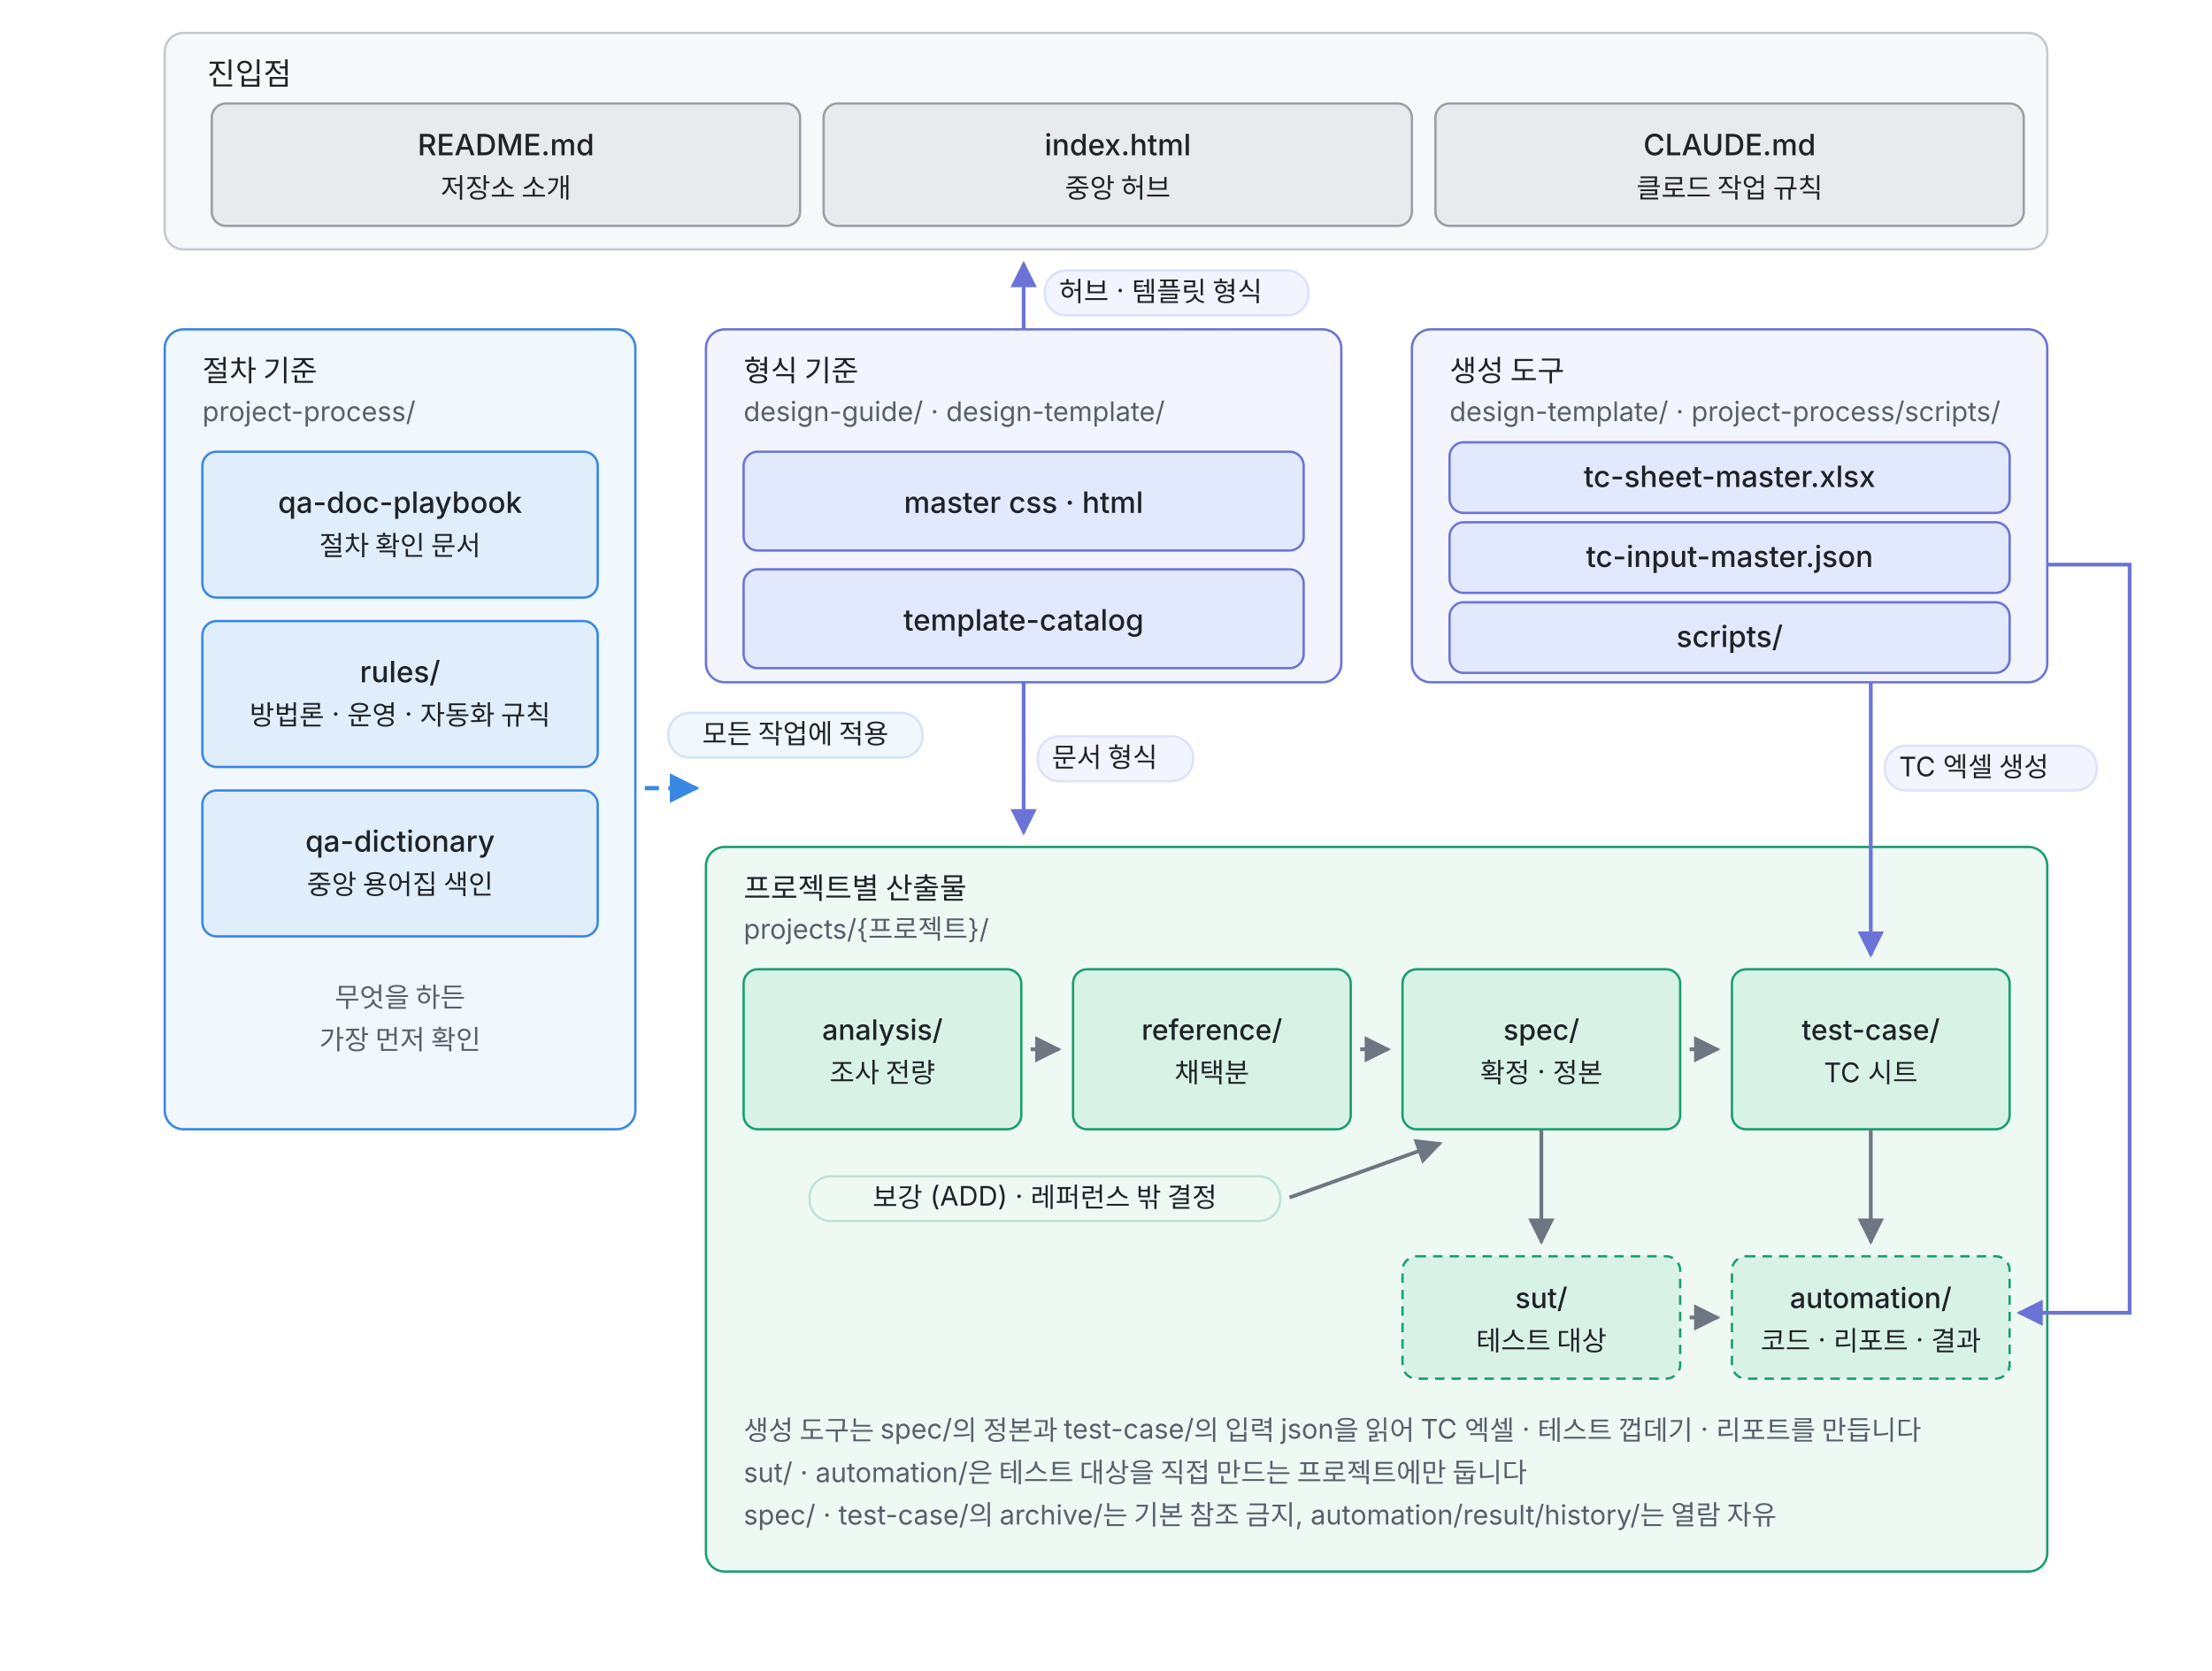
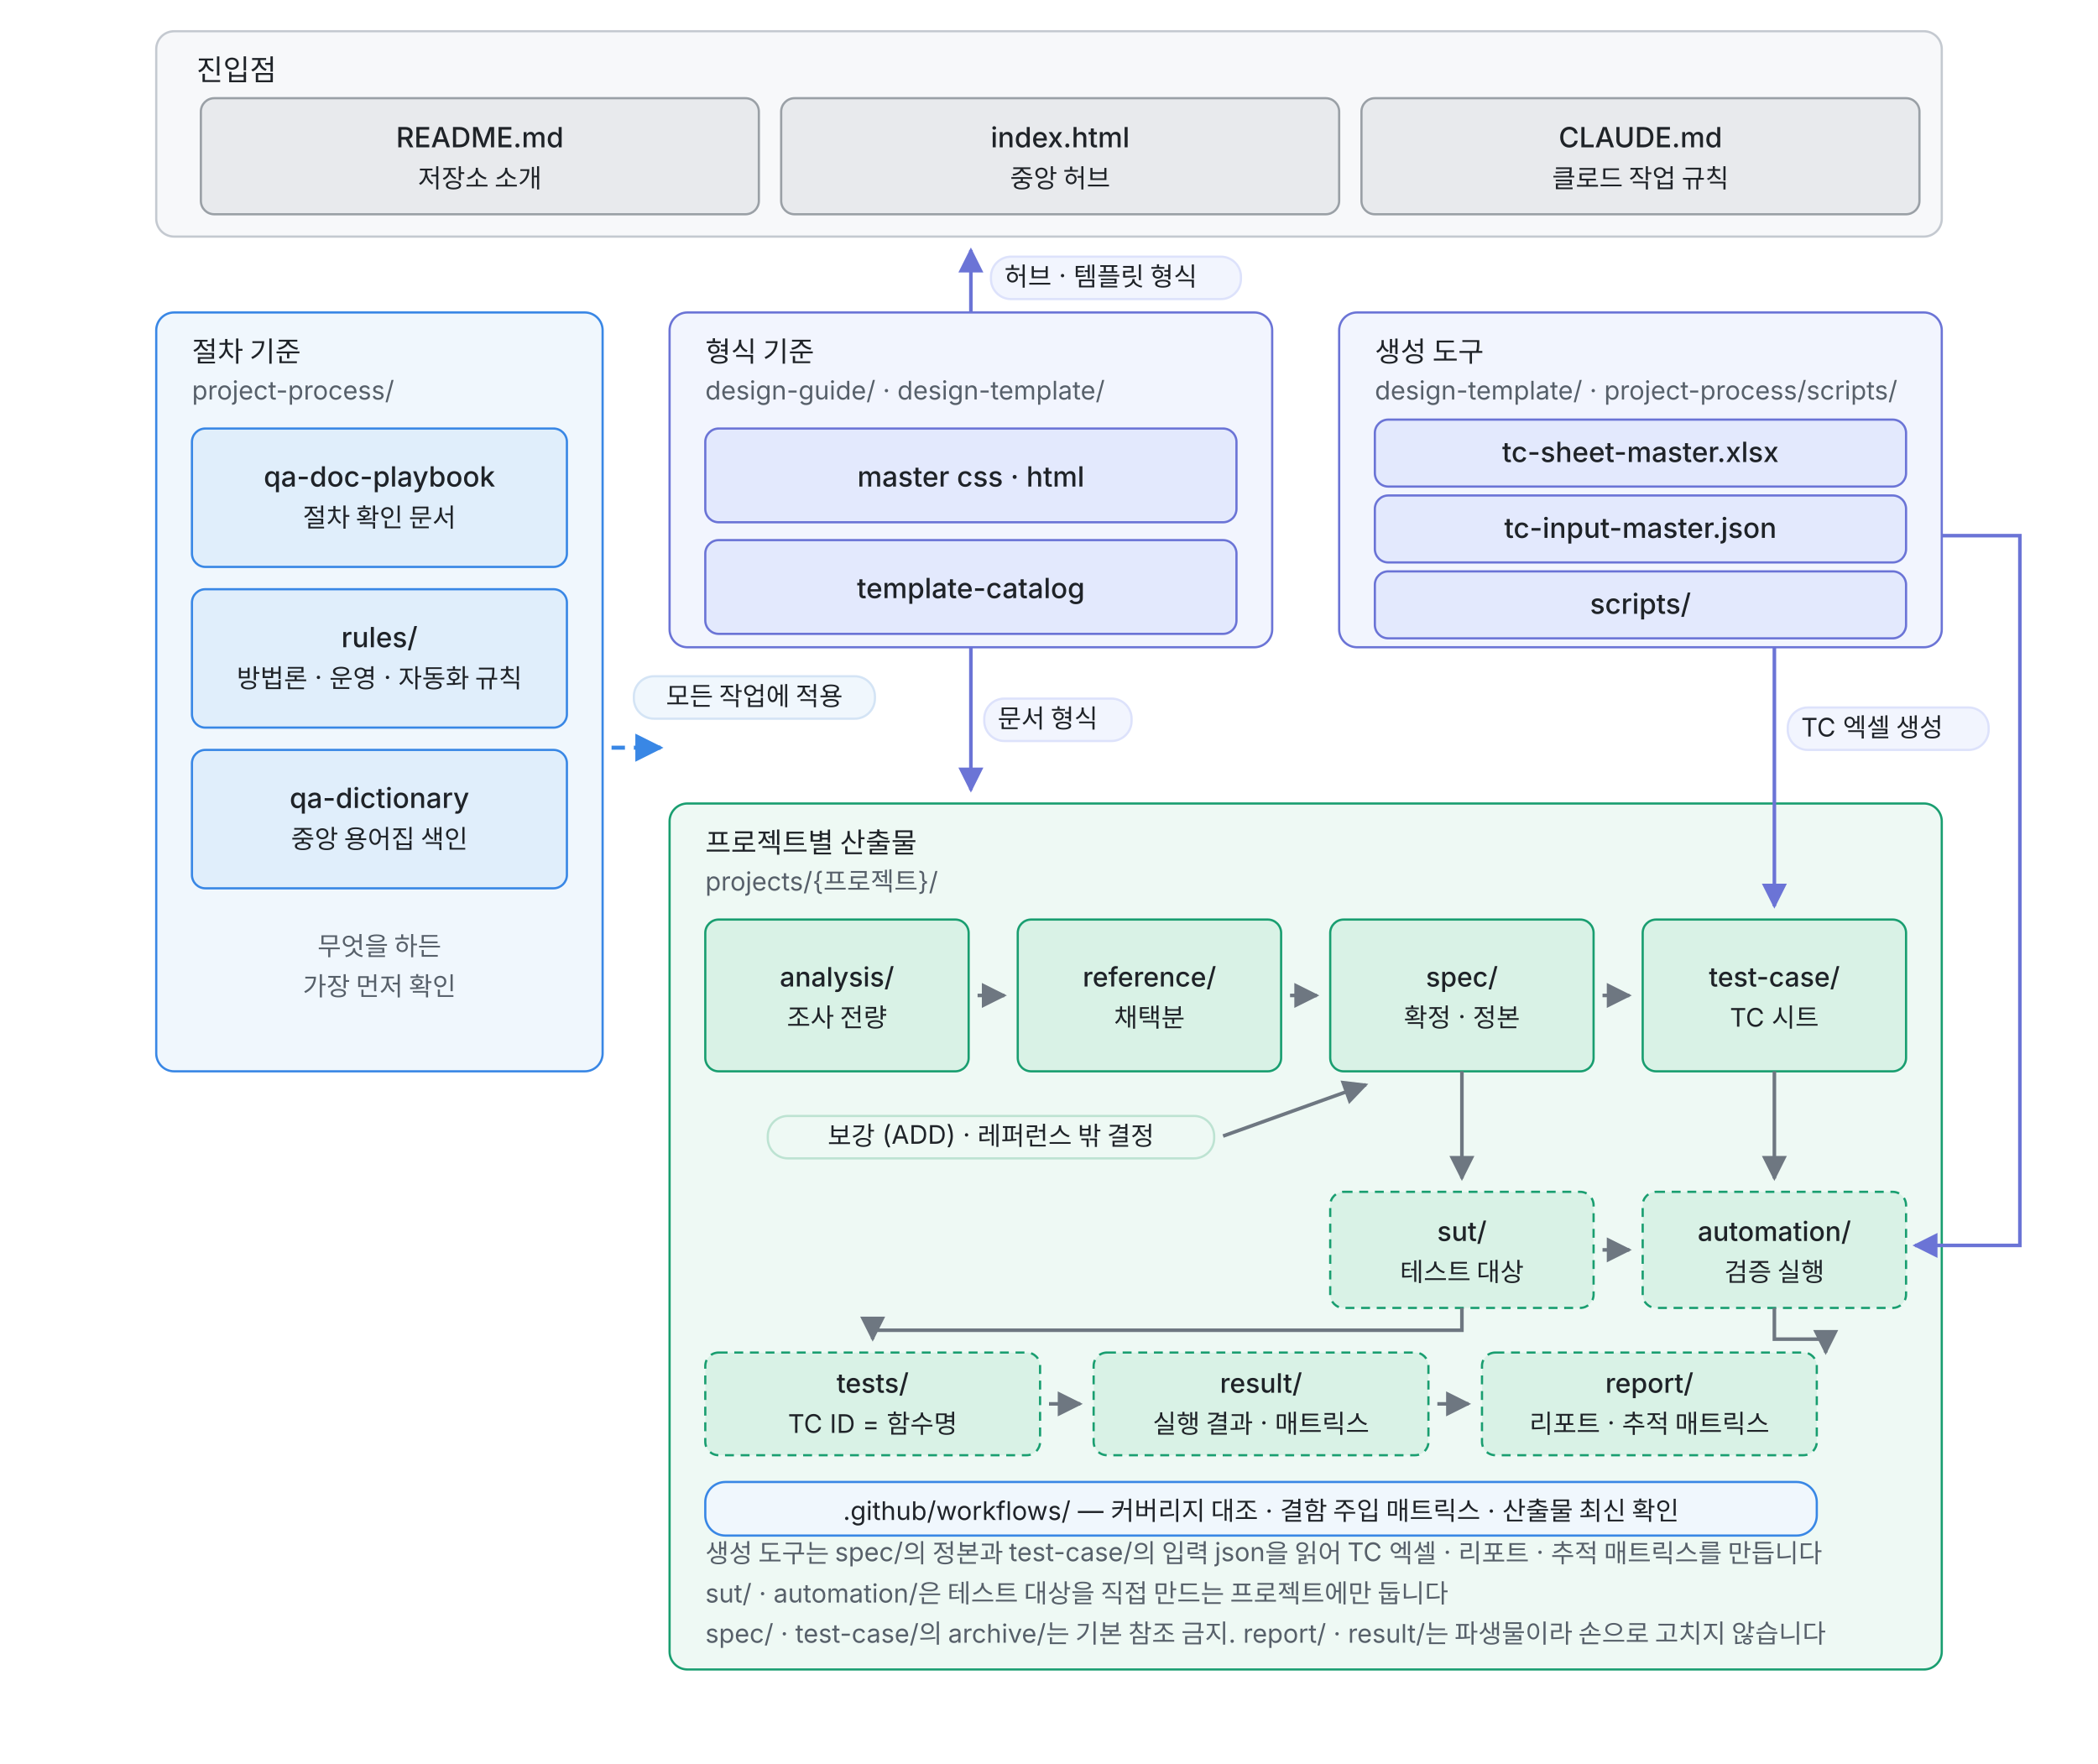
- <svg xmlns="http://www.w3.org/2000/svg" class="sd" viewBox="0 0 940 710" width="940" height="710" role="img" aria-labelledby="sdt sdd">
+ <svg xmlns="http://www.w3.org/2000/svg" class="sd" viewBox="0 0 940 790" width="940" height="790" role="img" aria-labelledby="sdt sdd">
  <defs>
    <marker id="ar-gray" viewBox="0 0 10 10" refX="9" refY="5" markerWidth="7" markerHeight="7" orient="auto">
      <path d="M0,0 L10,5 L0,10 z" fill="#6e7781" />
    </marker>
    <marker id="ar-indigo" viewBox="0 0 10 10" refX="9" refY="5" markerWidth="7" markerHeight="7" orient="auto">
      <path d="M0,0 L10,5 L0,10 z" fill="#6b74d6" />
    </marker>
    <marker id="ar-blue" viewBox="0 0 10 10" refX="9" refY="5" markerWidth="7" markerHeight="7" orient="auto">
      <path d="M0,0 L10,5 L0,10 z" fill="#3987e5" />
    </marker>
  </defs>
  <rect class="grp-entry" x="70" y="14" width="800" height="92" rx="8" fill="#f7f8fa" stroke="#c4c9d0" />
  <text class="t" x="88" y="36" font-family="system-ui, -apple-system, 'Segoe UI', 'Malgun Gothic', sans-serif" font-size="13" font-weight="500" fill="#1f2328">진입점</text>
  <g class="nd-entry" fill="#e8eaed" stroke="#9aa0a6">
    <rect x="90" y="44" width="250" height="52" rx="6" />
    <rect x="350" y="44" width="250" height="52" rx="6" />
    <rect x="610" y="44" width="250" height="52" rx="6" />
  </g>
  <g font-family="system-ui, -apple-system, 'Segoe UI', 'Malgun Gothic', sans-serif" text-anchor="middle">
    <text class="t" x="215" y="66" font-size="12.5" font-weight="500" fill="#1f2328">README.md</text>
    <text class="s" x="215" y="84" font-size="11.5" fill="#1f2328">저장소 소개</text>
    <text class="t" x="475" y="66" font-size="12.5" font-weight="500" fill="#1f2328">index.html</text>
    <text class="s" x="475" y="84" font-size="11.5" fill="#1f2328">중앙 허브</text>
    <text class="t" x="735" y="66" font-size="12.5" font-weight="500" fill="#1f2328">CLAUDE.md</text>
    <text class="s" x="735" y="84" font-size="11.5" fill="#1f2328">클로드 작업 규칙</text>
  </g>
  <rect class="grp-proc" x="70" y="140" width="200" height="340" rx="8" fill="#f0f7fd" stroke="#3987e5" />
  <g font-family="system-ui, -apple-system, 'Segoe UI', 'Malgun Gothic', sans-serif">
    <text class="t" x="86" y="162" font-size="12.5" font-weight="500" fill="#1f2328">절차 기준</text>
    <text class="s" x="86" y="179" font-size="11.5" fill="#57606a">project-process/</text>
  </g>
  <g class="nd-proc" fill="#e0eefb" stroke="#3987e5">
    <rect x="86" y="192" width="168" height="62" rx="6" />
    <rect x="86" y="264" width="168" height="62" rx="6" />
    <rect x="86" y="336" width="168" height="62" rx="6" />
  </g>
  <g font-family="system-ui, -apple-system, 'Segoe UI', 'Malgun Gothic', sans-serif" text-anchor="middle">
    <text class="t" x="170" y="218" font-size="12.5" font-weight="500" fill="#1f2328">qa-doc-playbook</text>
    <text class="s" x="170" y="236" font-size="11.5" fill="#1f2328">절차 확인 문서</text>
    <text class="t" x="170" y="290" font-size="12.5" font-weight="500" fill="#1f2328">rules/</text>
    <text class="s" x="170" y="308" font-size="11.5" fill="#1f2328">방법론 · 운영 · 자동화 규칙</text>
    <text class="t" x="170" y="362" font-size="12.5" font-weight="500" fill="#1f2328">qa-dictionary</text>
    <text class="s" x="170" y="380" font-size="11.5" fill="#1f2328">중앙 용어집 색인</text>
    <text class="s" x="170" y="428" font-size="11.5" fill="#57606a">무엇을 하든</text>
    <text class="s" x="170" y="446" font-size="11.5" fill="#57606a">가장 먼저 확인</text>
  </g>
  <rect class="grp-form" x="300" y="140" width="270" height="150" rx="8" fill="#f2f5fe" stroke="#6b74d6" />
  <g font-family="system-ui, -apple-system, 'Segoe UI', 'Malgun Gothic', sans-serif">
    <text class="t" x="316" y="162" font-size="12.5" font-weight="500" fill="#1f2328">형식 기준</text>
    <text class="s" x="316" y="179" font-size="11.5" fill="#57606a">design-guide/ · design-template/</text>
  </g>
  <g class="nd-form" fill="#e3e9fd" stroke="#6b74d6">
    <rect x="316" y="192" width="238" height="42" rx="6" />
    <rect x="316" y="242" width="238" height="42" rx="6" />
  </g>
  <g font-family="system-ui, -apple-system, 'Segoe UI', 'Malgun Gothic', sans-serif" text-anchor="middle">
    <text class="t" x="435" y="218" font-size="12.5" font-weight="500" fill="#1f2328">master css · html</text>
    <text class="t" x="435" y="268" font-size="12.5" font-weight="500" fill="#1f2328">template-catalog</text>
  </g>
  <rect class="grp-form" x="600" y="140" width="270" height="150" rx="8" fill="#f2f5fe" stroke="#6b74d6" />
  <g font-family="system-ui, -apple-system, 'Segoe UI', 'Malgun Gothic', sans-serif">
    <text class="t" x="616" y="162" font-size="12.5" font-weight="500" fill="#1f2328">생성 도구</text>
    <text class="s" x="616" y="179" font-size="11.5" fill="#57606a">design-template/ · project-process/scripts/</text>
  </g>
  <g class="nd-form" fill="#e3e9fd" stroke="#6b74d6">
    <rect x="616" y="188" width="238" height="30" rx="6" />
    <rect x="616" y="222" width="238" height="30" rx="6" />
    <rect x="616" y="256" width="238" height="30" rx="6" />
  </g>
  <g font-family="system-ui, -apple-system, 'Segoe UI', 'Malgun Gothic', sans-serif" text-anchor="middle">
    <text class="t" x="735" y="207" font-size="12.5" font-weight="500" fill="#1f2328">tc-sheet-master.xlsx</text>
    <text class="t" x="735" y="241" font-size="12.5" font-weight="500" fill="#1f2328">tc-input-master.json</text>
    <text class="t" x="735" y="275" font-size="12.5" font-weight="500" fill="#1f2328">scripts/</text>
  </g>
-   <rect class="grp-out" x="300" y="360" width="570" height="308" rx="8" fill="#eef9f4" stroke="#199e70" />
+   <rect class="grp-out" x="300" y="360" width="570" height="388" rx="8" fill="#eef9f4" stroke="#199e70" />
  <g font-family="system-ui, -apple-system, 'Segoe UI', 'Malgun Gothic', sans-serif">
    <text class="t" x="316" y="382" font-size="12.5" font-weight="500" fill="#1f2328">프로젝트별 산출물</text>
    <text class="s" x="316" y="399" font-size="11.5" fill="#57606a">projects/{프로젝트}/</text>
  </g>
  <g class="nd-out" fill="#d9f2e6" stroke="#199e70">
    <rect x="316" y="412" width="118" height="68" rx="6" />
    <rect x="456" y="412" width="118" height="68" rx="6" />
    <rect x="596" y="412" width="118" height="68" rx="6" />
    <rect x="736" y="412" width="118" height="68" rx="6" />
  </g>
  <g class="nd-out" fill="#d9f2e6" stroke="#199e70" stroke-dasharray="4 3">
    <rect x="596" y="534" width="118" height="52" rx="6" />
    <rect x="736" y="534" width="118" height="52" rx="6" />
  </g>
  <g font-family="system-ui, -apple-system, 'Segoe UI', 'Malgun Gothic', sans-serif" text-anchor="middle">
    <text class="t" x="375" y="442" font-size="12" font-weight="500" fill="#1f2328">analysis/</text>
    <text class="s" x="375" y="460" font-size="11.5" fill="#1f2328">조사 전량</text>
    <text class="t" x="515" y="442" font-size="12" font-weight="500" fill="#1f2328">reference/</text>
    <text class="s" x="515" y="460" font-size="11.5" fill="#1f2328">채택분</text>
    <text class="t" x="655" y="442" font-size="12" font-weight="500" fill="#1f2328">spec/</text>
    <text class="s" x="655" y="460" font-size="11.5" fill="#1f2328">확정 · 정본</text>
    <text class="t" x="795" y="442" font-size="12" font-weight="500" fill="#1f2328">test-case/</text>
    <text class="s" x="795" y="460" font-size="11.5" fill="#1f2328">TC 시트</text>
    <text class="t" x="655" y="556" font-size="12" font-weight="500" fill="#1f2328">sut/</text>
    <text class="s" x="655" y="574" font-size="11.5" fill="#1f2328">테스트 대상</text>
    <text class="t" x="795" y="556" font-size="12" font-weight="500" fill="#1f2328">automation/</text>
-     <text class="s" x="795" y="574" font-size="11.5" fill="#1f2328">코드 · 리포트 · 결과</text>
+     <text class="s" x="795" y="574" font-size="11.5" fill="#1f2328">검증 실행</text>
  </g>
+   <g class="nd-out" fill="#d9f2e6" stroke="#199e70" stroke-dasharray="4 3">
+     <rect x="316" y="606" width="150" height="46" rx="6" />
+     <rect x="490" y="606" width="150" height="46" rx="6" />
+     <rect x="664" y="606" width="150" height="46" rx="6" />
+   </g>
+   <g font-family="system-ui, -apple-system, 'Segoe UI', 'Malgun Gothic', sans-serif" text-anchor="middle">
+     <text class="t" x="391" y="624" font-size="12" font-weight="500" fill="#1f2328">tests/</text>
+     <text class="s" x="391" y="642" font-size="11.5" fill="#1f2328">TC ID = 함수명</text>
+     <text class="t" x="565" y="624" font-size="12" font-weight="500" fill="#1f2328">result/</text>
+     <text class="s" x="565" y="642" font-size="11.5" fill="#1f2328">실행 결과 · 매트릭스</text>
+     <text class="t" x="739" y="624" font-size="12" font-weight="500" fill="#1f2328">report/</text>
+     <text class="s" x="739" y="642" font-size="11.5" fill="#1f2328">리포트 · 추적 매트릭스</text>
+   </g>
+   <path class="arrow arrow-gray" d="M470,629 H484" fill="none" stroke="#6e7781" stroke-width="1.6" marker-end="url(#ar-gray)" />
+   <path class="arrow arrow-gray" d="M644,629 H658" fill="none" stroke="#6e7781" stroke-width="1.6" marker-end="url(#ar-gray)" />
+   <path class="arrow arrow-gray" d="M795,586 V600 H818 V606" fill="none" stroke="#6e7781" stroke-width="1.6" marker-end="url(#ar-gray)" />
+   <path class="arrow arrow-gray" d="M655,586 V596 H391 V600" fill="none" stroke="#6e7781" stroke-width="1.6" marker-end="url(#ar-gray)" />
+   <rect class="pill" x="316" y="664" width="498" height="24" rx="9" fill="#f0f7fd" stroke="#3987e5" />
+   <text class="lbl" x="565" y="681" text-anchor="middle" font-family="system-ui, -apple-system, 'Segoe UI', 'Malgun Gothic', sans-serif" font-size="11.5" fill="#1f2328">.github/workflows/ — 커버리지 대조 · 결함 주입 매트릭스 · 산출물 최신 확인</text>
  <rect class="pill" x="344" y="500" width="200" height="19" rx="9" fill="#eef9f4" stroke="#bde3d2" />
  <text class="lbl" x="444" y="513" text-anchor="middle" font-family="system-ui, -apple-system, 'Segoe UI', 'Malgun Gothic', sans-serif" font-size="11.5" fill="#1f2328">보강 (ADD) · 레퍼런스 밖 결정</text>
  <g font-family="system-ui, -apple-system, 'Segoe UI', 'Malgun Gothic', sans-serif">
-     <text class="s" x="316" y="612" font-size="11.5" fill="#57606a">생성 도구는 spec/의 정본과 test-case/의 입력 json을 읽어 TC 엑셀 · 테스트 껍데기 · 리포트를 만듭니다</text>
-     <text class="s" x="316" y="630" font-size="11.5" fill="#57606a">sut/ · automation/은 테스트 대상을 직접 만드는 프로젝트에만 둡니다</text>
-     <text class="s" x="316" y="648" font-size="11.5" fill="#57606a">spec/ · test-case/의 archive/는 기본 참조 금지, automation/result/history/는 열람 자유</text>
+     <text class="s" x="316" y="700" font-size="11.5" fill="#57606a">생성 도구는 spec/의 정본과 test-case/의 입력 json을 읽어 TC 엑셀 · 리포트 · 추적 매트릭스를 만듭니다</text>
+     <text class="s" x="316" y="718" font-size="11.5" fill="#57606a">sut/ · automation/은 테스트 대상을 직접 만드는 프로젝트에만 둡니다</text>
+     <text class="s" x="316" y="736" font-size="11.5" fill="#57606a">spec/ · test-case/의 archive/는 기본 참조 금지. report/ · result/는 파생물이라 손으로 고치지 않습니다</text>
  </g>
  <path class="arrow arrow-gray" d="M438,446 H450" fill="none" stroke="#6e7781" stroke-width="1.6" marker-end="url(#ar-gray)" />
  <path class="arrow arrow-gray" d="M578,446 H590" fill="none" stroke="#6e7781" stroke-width="1.6" marker-end="url(#ar-gray)" />
  <path class="arrow arrow-gray" d="M718,446 H730" fill="none" stroke="#6e7781" stroke-width="1.6" marker-end="url(#ar-gray)" />
  <path class="arrow arrow-gray" d="M548,509 L612,486" fill="none" stroke="#6e7781" stroke-width="1.6" marker-end="url(#ar-gray)" />
  <path class="arrow arrow-gray" d="M655,480 V528" fill="none" stroke="#6e7781" stroke-width="1.6" marker-end="url(#ar-gray)" />
  <path class="arrow arrow-gray" d="M795,480 V528" fill="none" stroke="#6e7781" stroke-width="1.6" marker-end="url(#ar-gray)" />
  <path class="arrow arrow-gray" d="M718,560 H730" fill="none" stroke="#6e7781" stroke-width="1.6" marker-end="url(#ar-gray)" />
  <path class="arrow" d="M274,335 H296" fill="none" stroke="#3987e5" stroke-width="1.8" stroke-dasharray="6 4" marker-end="url(#ar-blue)" />
  <rect class="pill" x="284" y="303" width="108" height="19" rx="9" fill="#f0f7fd" stroke="#d4e4f5" />
  <text class="lbl" x="338" y="316" text-anchor="middle" font-family="system-ui, -apple-system, 'Segoe UI', 'Malgun Gothic', sans-serif" font-size="11.5" fill="#1f2328">모든 작업에 적용</text>
  <path class="arrow" d="M435,140 V112" fill="none" stroke="#6b74d6" stroke-width="1.6" marker-end="url(#ar-indigo)" />
  <rect class="pill" x="444" y="115" width="112" height="19" rx="9" fill="#f2f5fe" stroke="#dde2fb" />
  <text class="lbl" x="450" y="128" font-family="system-ui, -apple-system, 'Segoe UI', 'Malgun Gothic', sans-serif" font-size="11.5" fill="#1f2328">허브 · 템플릿 형식</text>
  <path class="arrow" d="M435,290 V354" fill="none" stroke="#6b74d6" stroke-width="1.6" marker-end="url(#ar-indigo)" />
  <rect class="pill" x="441" y="313" width="66" height="19" rx="9" fill="#f2f5fe" stroke="#dde2fb" />
  <text class="lbl" x="447" y="326" font-family="system-ui, -apple-system, 'Segoe UI', 'Malgun Gothic', sans-serif" font-size="11.5" fill="#1f2328">문서 형식</text>
  <path class="arrow" d="M795,290 V406" fill="none" stroke="#6b74d6" stroke-width="1.6" marker-end="url(#ar-indigo)" />
  <rect class="pill" x="801" y="317" width="90" height="19" rx="9" fill="#f2f5fe" stroke="#dde2fb" />
  <text class="lbl" x="807" y="330" font-family="system-ui, -apple-system, 'Segoe UI', 'Malgun Gothic', sans-serif" font-size="11.5" fill="#1f2328">TC 엑셀 생성</text>
  <path class="arrow" d="M870,240 H905 V558 H858" fill="none" stroke="#6b74d6" stroke-width="1.6" marker-end="url(#ar-indigo)" />
</svg>
